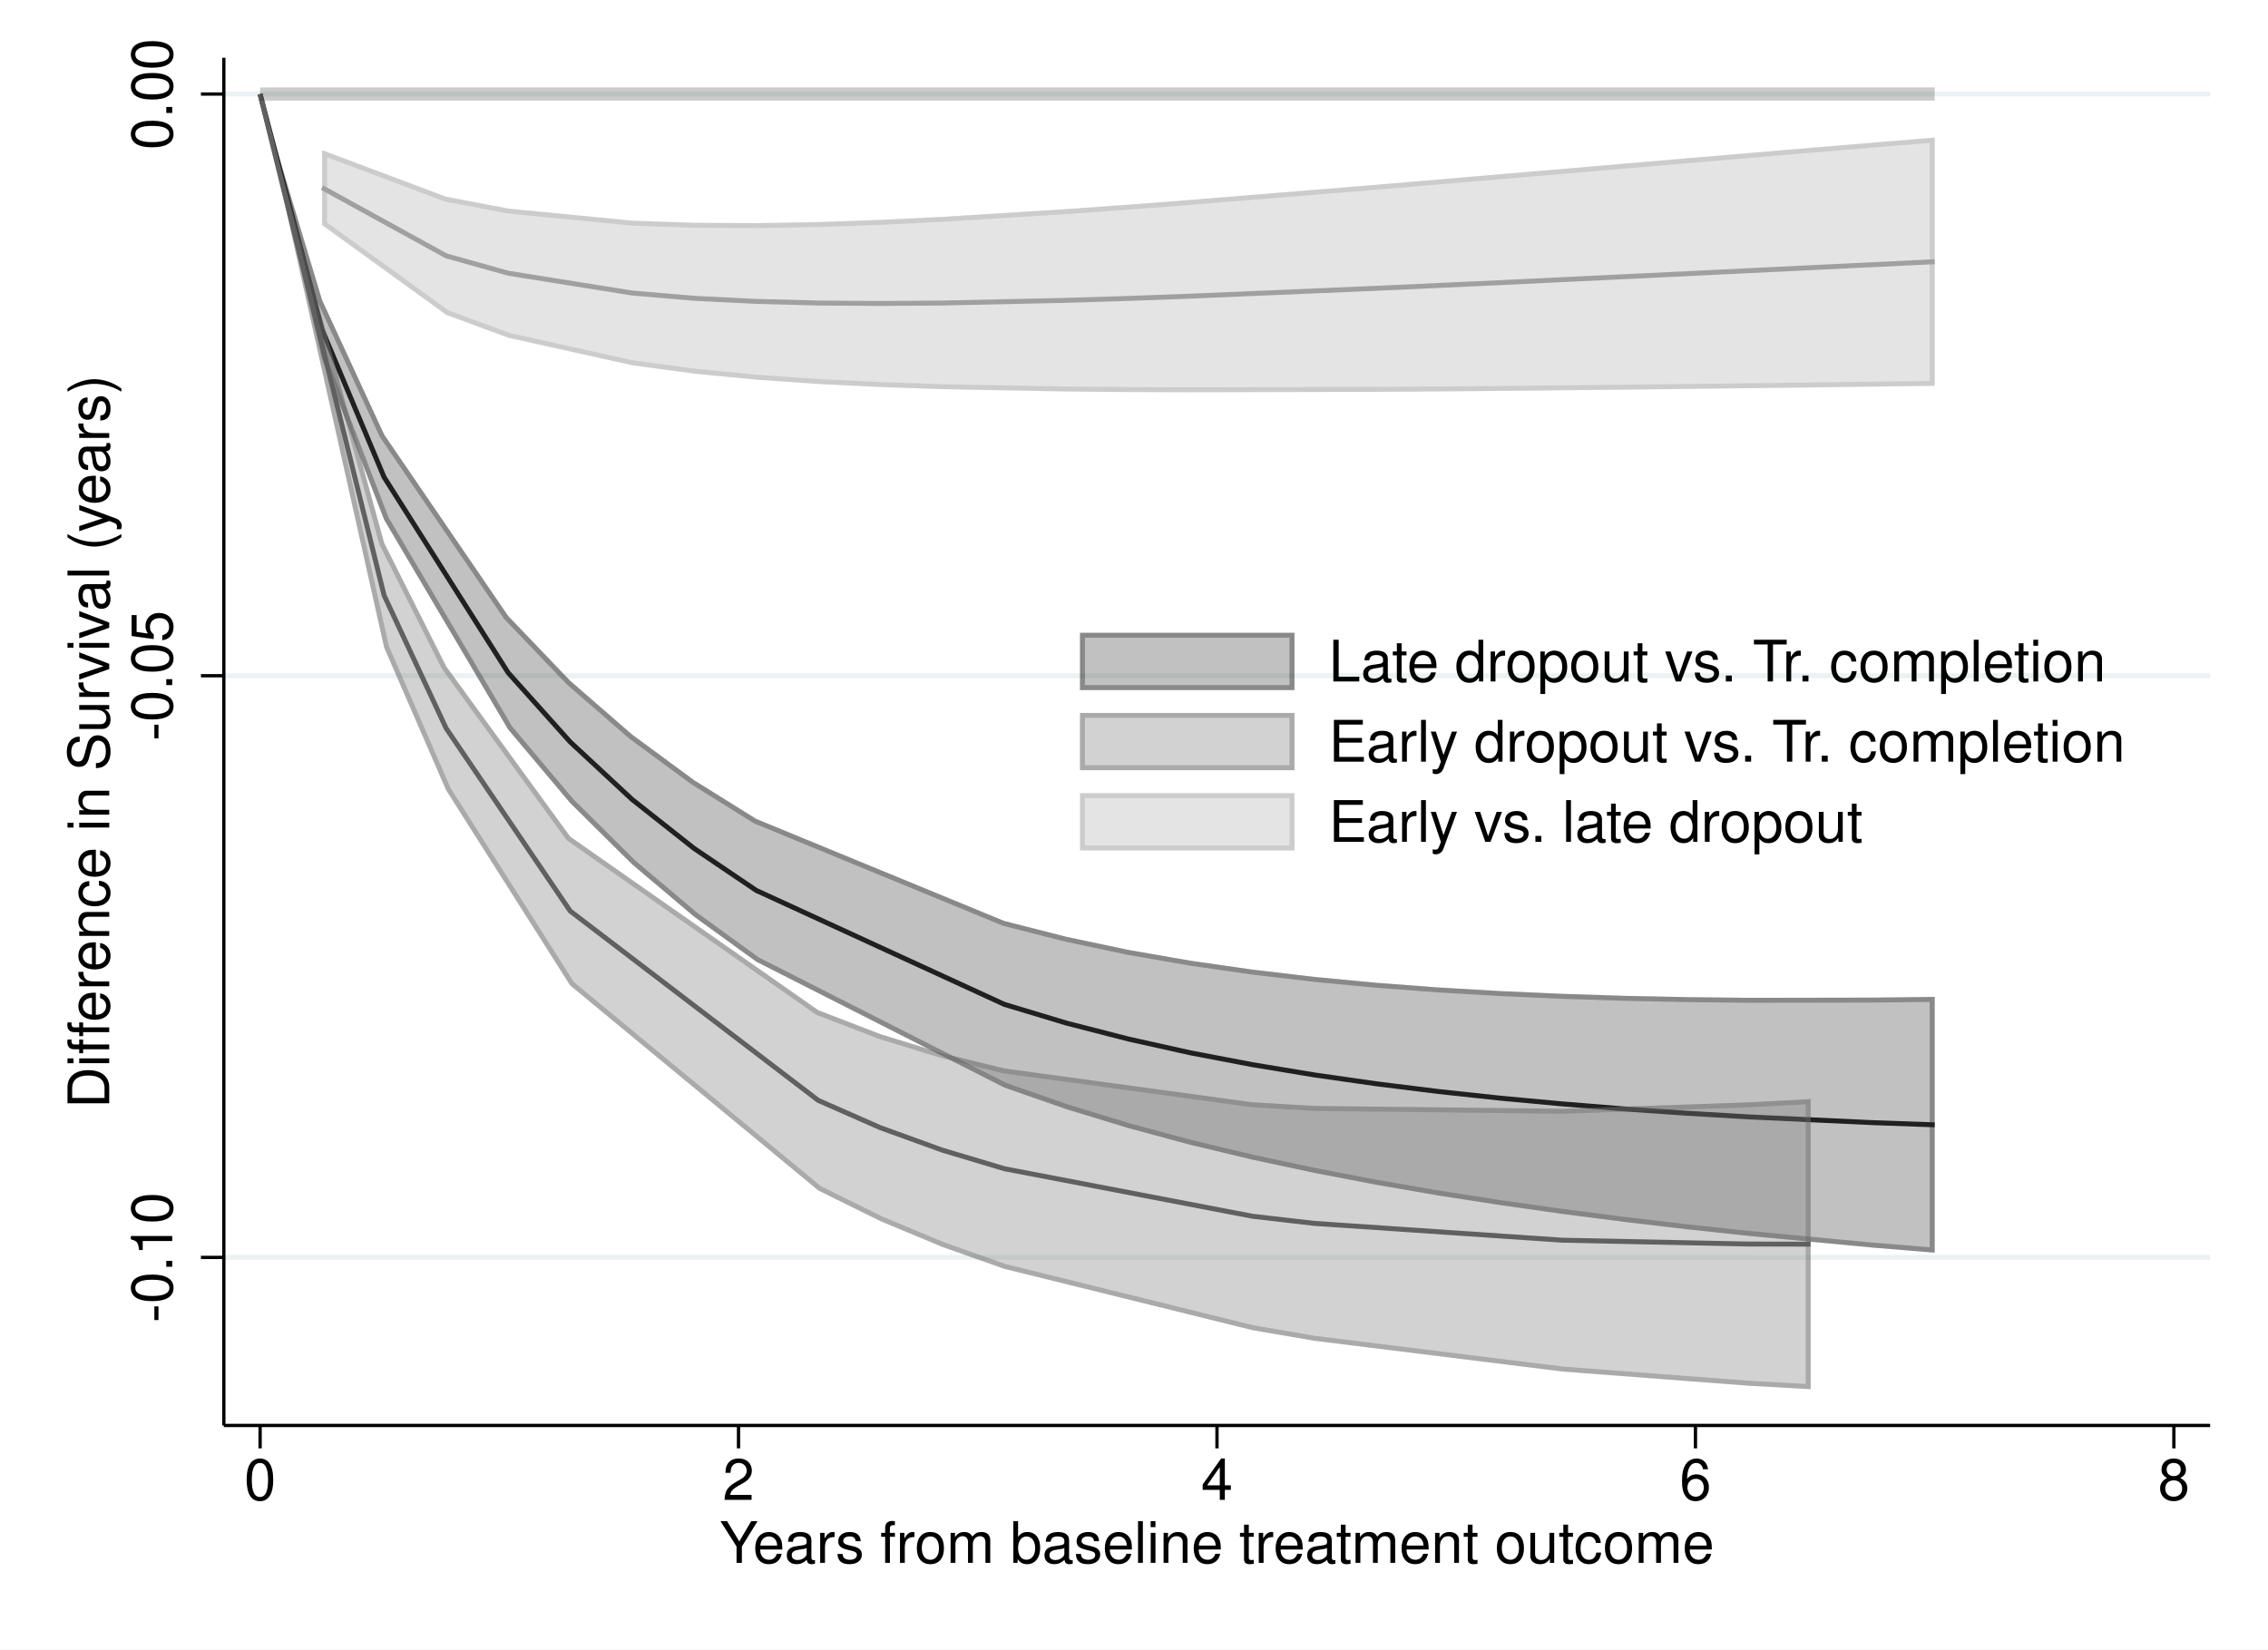
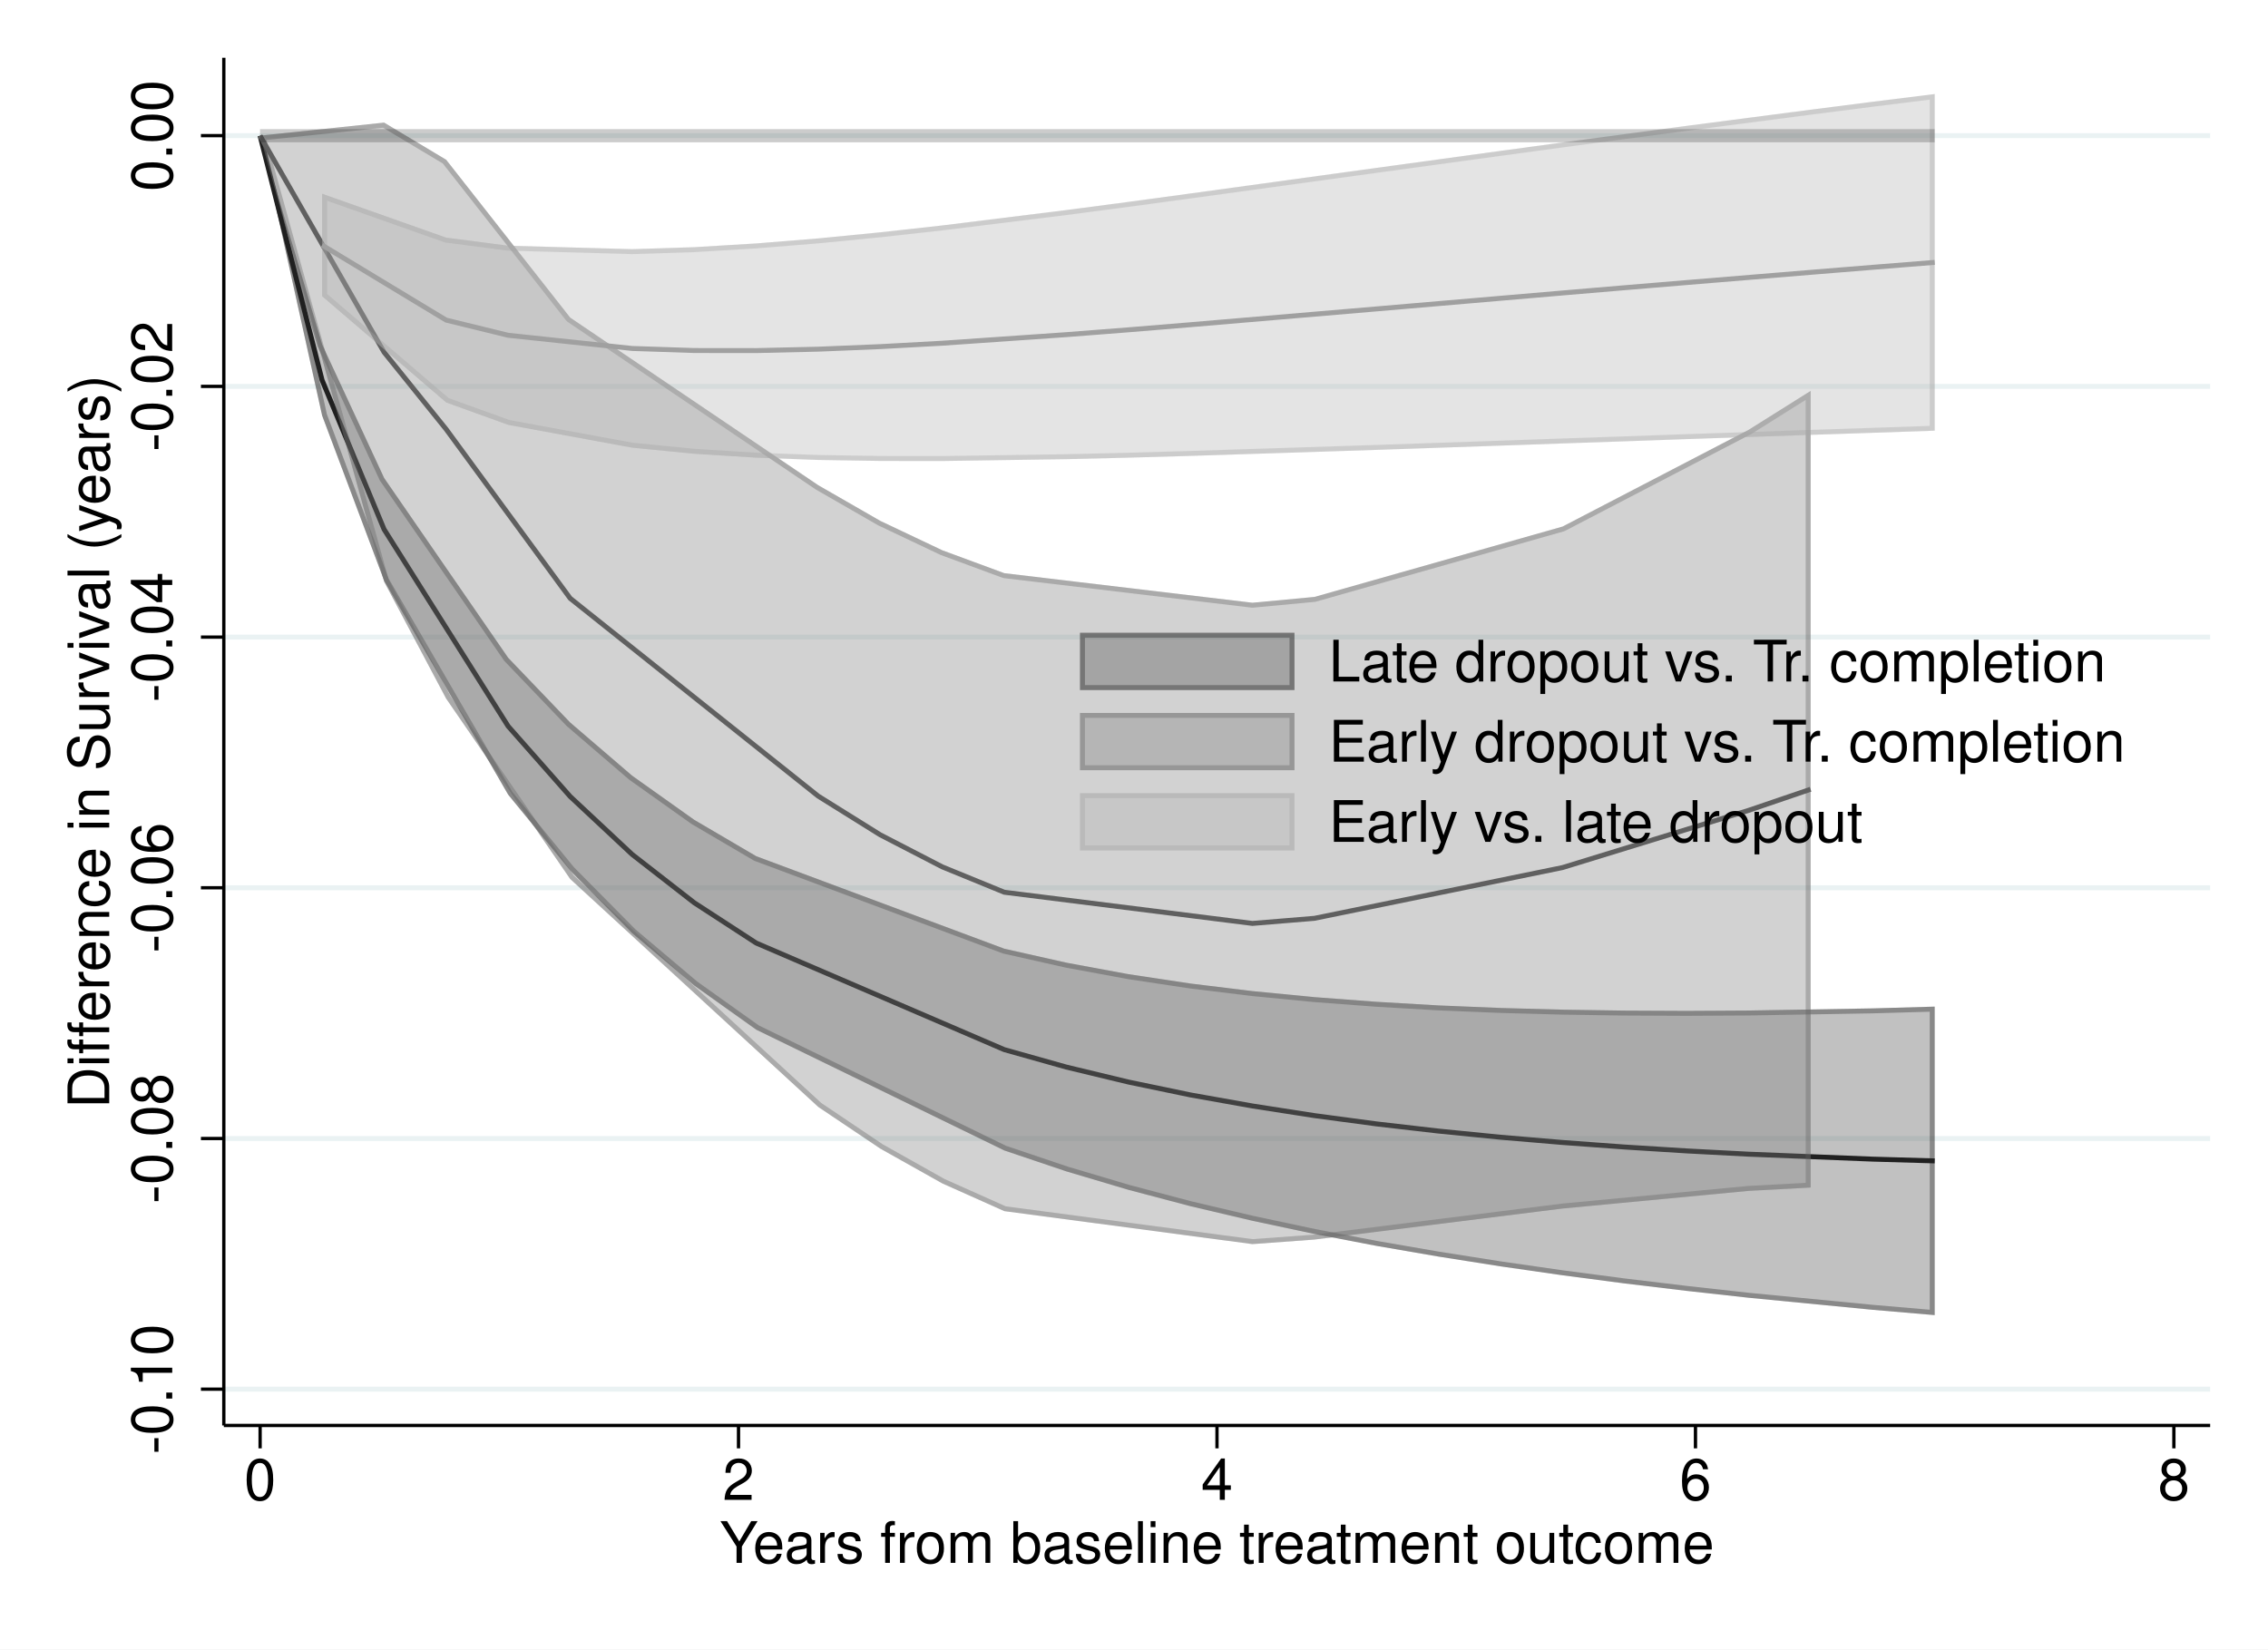
<svg xmlns="http://www.w3.org/2000/svg" xmlns:xlink="http://www.w3.org/1999/xlink" version="1.1" width="5.50in" height="4.00in" viewBox="0 0 3960 2880">
  <rect x="0" y="0" width="3960" height="2880" style="fill:#FFFFFF;stroke:none" />
  <rect x="0.00" y="0.00" width="3959.88" height="2880.00" style="fill:#FFFFFF" />
  <rect x="2.88" y="2.88" width="3954.12" height="2874.24" style="fill:none;stroke:#FFFFFF;stroke-width:5.76" />
  <rect x="390.80" y="100.86" width="3468.22" height="2388.33" style="fill:#FFFFFF" />
  <rect x="393.68" y="103.74" width="3462.46" height="2382.57" style="fill:none;stroke:#FFFFFF;stroke-width:5.76" />
-   <line x1="390.80" y1="2195.76" x2="3859.02" y2="2195.76" style="stroke:#EAF2F3;stroke-width:8.64" />
-   <line x1="390.80" y1="1179.99" x2="3859.02" y2="1179.99" style="stroke:#EAF2F3;stroke-width:8.64" />
-   <line x1="390.80" y1="164.22" x2="3859.02" y2="164.22" style="stroke:#EAF2F3;stroke-width:8.64" />
+   <line x1="390.80" y1="2425.82" x2="3859.02" y2="2425.82" style="stroke:#EAF2F3;stroke-width:8.64" />
+   <line x1="390.80" y1="1988.11" x2="3859.02" y2="1988.11" style="stroke:#EAF2F3;stroke-width:8.64" />
+   <line x1="390.80" y1="1550.26" x2="3859.02" y2="1550.26" style="stroke:#EAF2F3;stroke-width:8.64" />
+   <line x1="390.80" y1="1112.55" x2="3859.02" y2="1112.55" style="stroke:#EAF2F3;stroke-width:8.64" />
+   <line x1="390.80" y1="674.71" x2="3859.02" y2="674.71" style="stroke:#EAF2F3;stroke-width:8.64" />
+   <line x1="390.80" y1="236.86" x2="3859.02" y2="236.86" style="stroke:#EAF2F3;stroke-width:8.64" />
  <defs>
-     <path id="path_gLACKDZK" d="M454.16 164.22 L454.16 164.22 L562.44 626.94 L670.73 907.61 L887.29 1273.80 L995.57 1402.26 L1103.85 1509.43 L1212.13 1600.88 L1320.54 1679.34 L1753.66 1899.13 L1861.94 1936.87 L1970.22 1969.91 L2078.51 1999.12 L2186.79 2024.98 L2295.07 2048.13 L2403.35 2068.92 L2511.63 2087.60 L2620.03 2104.43 L2728.32 2119.78 L2836.60 2133.76 L2944.88 2146.51 L3053.16 2158.14 L3269.72 2178.56 L3378.00 2187.47 L3378.00 1740.85 L3269.72 1742.08 L3053.16 1742.45 L2944.88 1741.22 L2836.60 1738.99 L2728.32 1735.52 L2620.03 1730.70 L2511.63 1724.39 L2403.35 1716.22 L2295.07 1705.95 L2186.79 1693.20 L2078.51 1677.61 L1970.22 1658.80 L1861.94 1635.90 L1753.66 1608.31 L1320.54 1430.10 L1212.13 1362.53 L1103.85 1282.83 L995.57 1188.78 L887.29 1075.67 L670.73 758.86 L562.44 524.22 L454.16 164.22 L454.16 164.22 Z" stroke-linejoin="round" />
+     <path id="path_nZtdlWQs" d="M454.16 236.86 L454.16 236.86 L562.44 725.69 L670.73 1013.92 L887.29 1387.65 L995.57 1520.07 L1103.85 1629.47 L1212.13 1720.92 L1320.54 1798.14 L1753.66 2009.02 L1861.94 2045.53 L1970.22 2077.70 L2078.51 2106.29 L2186.79 2131.78 L2295.07 2154.80 L2403.35 2175.59 L2511.63 2194.28 L2620.03 2211.36 L2728.32 2226.95 L2836.60 2241.18 L2944.88 2254.18 L3053.16 2266.18 L3269.72 2287.22 L3378.00 2296.50 L3378.00 1757.80 L3269.72 1760.89 L3053.16 1764.61 L2944.88 1765.23 L2836.60 1764.73 L2728.32 1763.12 L2620.03 1760.15 L2511.63 1755.70 L2403.35 1749.38 L2295.07 1741.22 L2186.79 1730.70 L2078.51 1717.46 L1970.22 1701.12 L1861.94 1681.07 L1753.66 1656.69 L1320.54 1495.19 L1212.13 1431.58 L1103.85 1354.61 L995.57 1261.67 L887.29 1148.68 L670.73 834.72 L562.44 601.44 L454.16 236.86 L454.16 236.86 Z" stroke-linejoin="round" />
  </defs>
  <defs>
-     <clipPath id="clipPath_YUbCFyOV">
-       <use xlink:href="#path_gLACKDZK" />
+     <clipPath id="clipPath_xxMvZnGW">
+       <use xlink:href="#path_nZtdlWQs" />
    </clipPath>
  </defs>
-   <use xlink:href="#path_gLACKDZK" style="stroke:none;fill:#4D4D4D;fill-opacity:0.35" />
-   <use xlink:href="#path_gLACKDZK" style="fill:none;stroke:#202020;stroke-opacity:0.35;stroke-width:17.28" clip-path="url(#clipPath_YUbCFyOV)" />
-   <path d=" M454.04 164.22 L562.32 575.58 L670.60 833.23 L887.29 1174.80 L995.57 1295.58 L1103.85 1396.19 L1212.13 1481.71 L1320.41 1554.84 L1753.54 1753.84 L1861.82 1786.51 L1970.22 1814.36 L2078.51 1838.49 L2186.79 1859.15 L2295.07 1877.10 L2403.35 1892.57 L2511.63 1906.06 L2619.91 1917.69 L2728.19 1927.71 L2836.47 1936.50 L2944.76 1943.93 L3053.04 1950.36 L3269.72 1960.39 L3378.00 1964.22" stroke-linejoin="round" style="fill:none;stroke:#202020;stroke-width:8.64" />
+   <use xlink:href="#path_nZtdlWQs" style="stroke:none;fill:#4D4D4D;fill-opacity:0.35" />
+   <use xlink:href="#path_nZtdlWQs" style="fill:none;stroke:#202020;stroke-opacity:0.35;stroke-width:17.28" clip-path="url(#clipPath_xxMvZnGW)" />
+   <path d=" M454.04 236.99 L562.32 663.69 L670.60 924.32 L887.29 1268.23 L995.57 1390.87 L1103.85 1492.10 L1212.13 1576.38 L1320.41 1646.79 L1753.54 1832.92 L1861.82 1863.36 L1970.22 1889.47 L2078.51 1912.00 L2186.79 1931.30 L2295.07 1948.13 L2403.35 1962.61 L2511.63 1975.11 L2619.91 1985.88 L2728.19 1995.04 L2836.47 2002.96 L2944.76 2009.76 L3053.04 2015.46 L3269.72 2024.12 L3378.00 2027.21" stroke-linejoin="round" style="fill:none;stroke:#202020;stroke-width:8.64" />
  <defs>
-     <path id="path_oZRRyyVl" d="M454.16 164.22 L454.16 164.22 L670.73 1130.74 L779.01 1379.98 L995.57 1720.80 L1428.82 2078.82 L1537.10 2132.28 L1645.38 2177.45 L1753.66 2215.69 L2186.79 2322.74 L2295.07 2341.30 L2728.32 2395.01 L3053.16 2419.76 L3161.44 2425.82 L3161.44 1919.30 L3053.16 1924.99 L2728.32 1936.25 L2295.07 1931.30 L2186.79 1924.87 L1753.66 1865.84 L1645.38 1839.23 L1537.10 1805.82 L1428.82 1764.11 L995.57 1460.91 L779.01 1163.53 L670.73 948.08 L454.16 164.22 L454.16 164.22 Z" stroke-linejoin="round" />
+     <path id="path_zYKRIDLe" d="M454.16 236.86 L454.16 236.86 L670.73 1015.90 L779.01 1219.97 L995.57 1534.92 L1428.82 1933.04 L1537.10 2005.80 L1645.38 2066.57 L1753.66 2114.95 L2186.79 2172.50 L2295.07 2164.58 L2728.32 2110.37 L3053.16 2079.56 L3161.44 2073.74 L3161.44 682.63 L3053.16 750.57 L2728.32 919.49 L2295.07 1042.38 L2186.79 1052.53 L1753.66 1000.92 L1645.38 960.95 L1537.10 909.59 L1428.82 847.34 L995.57 554.66 L779.01 278.94 L670.73 214.09 L454.16 236.86 L454.16 236.86 Z" stroke-linejoin="round" />
  </defs>
  <defs>
-     <clipPath id="clipPath_NLGQfFhQ">
-       <use xlink:href="#path_oZRRyyVl" />
+     <clipPath id="clipPath_guBLGAyg">
+       <use xlink:href="#path_zYKRIDLe" />
    </clipPath>
  </defs>
-   <use xlink:href="#path_oZRRyyVl" style="stroke:none;fill:#808080;fill-opacity:0.35" />
-   <use xlink:href="#path_oZRRyyVl" style="fill:none;stroke:#606060;stroke-opacity:0.35;stroke-width:17.28" clip-path="url(#clipPath_NLGQfFhQ)" />
-   <path d=" M454.04 164.22 L670.60 1039.53 L779.01 1271.82 L995.57 1590.86 L1428.69 1921.53 L1536.97 1969.17 L1645.26 2008.40 L1753.54 2040.83 L2186.79 2123.86 L2295.07 2136.36 L2728.19 2165.69 L3053.04 2172.38 L3161.32 2172.62" stroke-linejoin="round" style="fill:none;stroke:#606060;stroke-width:8.64" />
+   <use xlink:href="#path_zYKRIDLe" style="stroke:none;fill:#808080;fill-opacity:0.35" />
+   <use xlink:href="#path_zYKRIDLe" style="fill:none;stroke:#606060;stroke-opacity:0.35;stroke-width:17.28" clip-path="url(#clipPath_guBLGAyg)" />
+   <path d=" M454.04 236.99 L670.60 615.06 L779.01 749.58 L995.57 1044.85 L1428.69 1390.25 L1536.97 1457.82 L1645.26 1513.76 L1753.54 1558.06 L2186.79 1612.51 L2295.07 1603.60 L2728.19 1514.99 L3053.04 1415.13 L3161.32 1378.25" stroke-linejoin="round" style="fill:none;stroke:#606060;stroke-width:8.64" />
  <defs>
-     <path id="path_UIYociUi" d="M562.44 392.92 L562.44 392.92 L779.01 549.71 L887.29 589.69 L1103.85 637.83 L1212.13 652.43 L1320.54 662.95 L1428.82 670.50 L1537.10 675.82 L1645.38 679.53 L1861.94 683.62 L1970.22 684.61 L2078.51 684.98 L2403.35 684.24 L2511.63 683.49 L2620.03 682.63 L2728.32 681.51 L2836.60 680.40 L2944.88 679.16 L3161.44 676.56 L3269.72 675.08 L3378.00 673.72 L3378.00 240.21 L3269.72 249.12 L3161.44 258.15 L2944.88 276.47 L2836.60 285.75 L2728.32 295.03 L2620.03 304.19 L2511.63 313.47 L2403.35 322.63 L2078.51 349.11 L1970.22 357.40 L1861.94 365.20 L1645.38 378.69 L1537.10 384.01 L1428.82 387.84 L1320.54 389.70 L1212.13 389.08 L1103.85 385.37 L887.29 364.21 L779.01 343.54 L562.44 262.23 L562.44 392.92 Z" stroke-linejoin="round" />
+     <path id="path_HCseTnaI" d="M562.44 517.29 L562.44 517.29 L779.01 702.80 L887.29 741.90 L1103.85 781.75 L1212.13 792.40 L1320.54 799.20 L1428.82 803.16 L1537.10 804.90 L1645.38 805.02 L1861.94 801.80 L1970.22 799.20 L2078.51 796.11 L2403.35 785.59 L2511.63 781.88 L2620.03 778.16 L2728.32 774.33 L2836.60 770.62 L2944.88 766.78 L3161.44 759.35 L3269.72 755.76 L3378.00 752.05 L3378.00 164.22 L3269.72 177.71 L3161.44 191.57 L2944.88 219.79 L2836.60 234.27 L2728.32 248.75 L2620.03 263.47 L2511.63 278.32 L2403.35 293.17 L2078.51 337.85 L1970.22 352.57 L1861.94 366.81 L1645.38 393.66 L1537.10 405.67 L1428.82 416.31 L1320.54 425.09 L1212.13 431.65 L1103.85 435.12 L887.29 429.05 L779.01 414.95 L562.44 338.34 L562.44 517.29 Z" stroke-linejoin="round" />
  </defs>
  <defs>
-     <clipPath id="clipPath_BMBXPZLg">
-       <use xlink:href="#path_UIYociUi" />
+     <clipPath id="clipPath_QTRVmWRr">
+       <use xlink:href="#path_HCseTnaI" />
    </clipPath>
  </defs>
-   <use xlink:href="#path_UIYociUi" style="stroke:none;fill:#B3B3B3;fill-opacity:0.35" />
-   <use xlink:href="#path_UIYociUi" style="fill:none;stroke:#A0A0A0;stroke-opacity:0.35;stroke-width:17.28" clip-path="url(#clipPath_BMBXPZLg)" />
-   <path d=" M562.32 327.58 L779.01 446.75 L887.29 477.07 L1103.85 511.72 L1212.13 520.88 L1320.41 526.33 L1428.69 529.17 L1536.97 529.91 L1645.26 529.17 L1861.82 524.47 L1970.22 521.13 L2078.51 517.17 L2403.35 503.43 L2511.63 498.48 L2619.91 493.53 L2728.19 488.33 L2836.47 483.14 L2944.76 477.94 L3161.32 467.42 L3269.72 462.22 L3378.00 457.02" stroke-linejoin="round" style="fill:none;stroke:#A0A0A0;stroke-width:8.64" />
-   <path d=" M454.04 164.22 L562.32 164.22 L670.60 164.22 L779.01 164.22 L887.29 164.22 L995.57 164.22 L1103.85 164.22 L1212.13 164.22 L1320.41 164.22 L1428.69 164.22 L1536.97 164.22 L1645.26 164.22 L1753.54 164.22 L1861.82 164.22 L1970.22 164.22 L2078.51 164.22 L2186.79 164.22 L2295.07 164.22 L2403.35 164.22 L2511.63 164.22 L2619.91 164.22 L2728.19 164.22 L2836.47 164.22 L2944.76 164.22 L3053.04 164.22 L3161.32 164.22 L3269.72 164.22 L3378.00 164.22" stroke-linejoin="round" style="fill:none;stroke:#000000;stroke-opacity:0.20;stroke-width:23.04" />
+   <use xlink:href="#path_HCseTnaI" style="stroke:none;fill:#B3B3B3;fill-opacity:0.35" />
+   <use xlink:href="#path_HCseTnaI" style="fill:none;stroke:#A0A0A0;stroke-opacity:0.35;stroke-width:17.28" clip-path="url(#clipPath_QTRVmWRr)" />
+   <path d=" M562.32 427.94 L779.01 559.00 L887.29 585.48 L1103.85 608.50 L1212.13 612.09 L1320.41 612.21 L1428.69 609.74 L1536.97 605.28 L1645.26 599.34 L1861.82 584.37 L1970.22 575.95 L2078.51 567.04 L2403.35 539.44 L2511.63 530.16 L2619.91 520.88 L2728.19 511.60 L2836.47 502.44 L2944.76 493.41 L3161.32 475.59 L3269.72 466.80 L3378.00 458.14" stroke-linejoin="round" style="fill:none;stroke:#A0A0A0;stroke-width:8.64" />
+   <path d=" M454.04 236.99 L562.32 236.99 L670.60 236.99 L779.01 236.99 L887.29 236.99 L995.57 236.99 L1103.85 236.99 L1212.13 236.99 L1320.41 236.99 L1428.69 236.99 L1536.97 236.99 L1645.26 236.99 L1753.54 236.99 L1861.82 236.99 L1970.22 236.99 L2078.51 236.99 L2186.79 236.99 L2295.07 236.99 L2403.35 236.99 L2511.63 236.99 L2619.91 236.99 L2728.19 236.99 L2836.47 236.99 L2944.76 236.99 L3053.04 236.99 L3161.32 236.99 L3269.72 236.99 L3378.00 236.99" stroke-linejoin="round" style="fill:none;stroke:#000000;stroke-opacity:0.20;stroke-width:23.04" />
  <line x1="390.80" y1="2489.19" x2="390.80" y2="100.86" style="stroke:#000000;stroke-width:5.76" />
-   <line x1="390.80" y1="2195.76" x2="350.83" y2="2195.76" style="stroke:#000000;stroke-width:5.76" />
-   <text x="300.72" y="2195.76" style="font-family:'Helvetica';font-size:99.99px;fill:#000000" transform="rotate(-90 300.72,2195.76)" text-anchor="middle">-0.10</text>
-   <line x1="390.80" y1="1179.99" x2="350.83" y2="1179.99" style="stroke:#000000;stroke-width:5.76" />
-   <text x="300.72" y="1179.99" style="font-family:'Helvetica';font-size:99.99px;fill:#000000" transform="rotate(-90 300.72,1179.99)" text-anchor="middle">-0.05</text>
-   <line x1="390.80" y1="164.22" x2="350.83" y2="164.22" style="stroke:#000000;stroke-width:5.76" />
-   <text x="300.72" y="164.22" style="font-family:'Helvetica';font-size:99.99px;fill:#000000" transform="rotate(-90 300.72,164.22)" text-anchor="middle">0.00</text>
+   <line x1="390.80" y1="2425.82" x2="350.83" y2="2425.82" style="stroke:#000000;stroke-width:5.76" />
+   <text x="300.72" y="2425.82" style="font-family:'Helvetica';font-size:99.99px;fill:#000000" transform="rotate(-90 300.72,2425.82)" text-anchor="middle">-0.10</text>
+   <line x1="390.80" y1="1988.11" x2="350.83" y2="1988.11" style="stroke:#000000;stroke-width:5.76" />
+   <text x="300.72" y="1988.11" style="font-family:'Helvetica';font-size:99.99px;fill:#000000" transform="rotate(-90 300.72,1988.11)" text-anchor="middle">-0.08</text>
+   <line x1="390.80" y1="1550.26" x2="350.83" y2="1550.26" style="stroke:#000000;stroke-width:5.76" />
+   <text x="300.72" y="1550.26" style="font-family:'Helvetica';font-size:99.99px;fill:#000000" transform="rotate(-90 300.72,1550.26)" text-anchor="middle">-0.06</text>
+   <line x1="390.80" y1="1112.55" x2="350.83" y2="1112.55" style="stroke:#000000;stroke-width:5.76" />
+   <text x="300.72" y="1112.55" style="font-family:'Helvetica';font-size:99.99px;fill:#000000" transform="rotate(-90 300.72,1112.55)" text-anchor="middle">-0.04</text>
+   <line x1="390.80" y1="674.71" x2="350.83" y2="674.71" style="stroke:#000000;stroke-width:5.76" />
+   <text x="300.72" y="674.71" style="font-family:'Helvetica';font-size:99.99px;fill:#000000" transform="rotate(-90 300.72,674.71)" text-anchor="middle">-0.02</text>
+   <line x1="390.80" y1="236.86" x2="350.83" y2="236.86" style="stroke:#000000;stroke-width:5.76" />
+   <text x="300.72" y="236.86" style="font-family:'Helvetica';font-size:99.99px;fill:#000000" transform="rotate(-90 300.72,236.86)" text-anchor="middle">0.00</text>
  <text x="190.71" y="1294.96" style="font-family:'Helvetica';font-size:99.99px;fill:#000000" transform="rotate(-90 190.71,1294.96)" text-anchor="middle">Difference in Survival (years)</text>
  <line x1="390.80" y1="2489.19" x2="3859.02" y2="2489.19" style="stroke:#000000;stroke-width:5.76" />
  <line x1="454.16" y1="2489.19" x2="454.16" y2="2529.16" style="stroke:#000000;stroke-width:5.76" />
  <text x="454.16" y="2619.14" style="font-family:'Helvetica';font-size:99.99px;fill:#000000" text-anchor="middle">0</text>
  <line x1="1289.47" y1="2489.19" x2="1289.47" y2="2529.16" style="stroke:#000000;stroke-width:5.76" />
  <text x="1289.47" y="2619.14" style="font-family:'Helvetica';font-size:99.99px;fill:#000000" text-anchor="middle">2</text>
  <line x1="2124.91" y1="2489.19" x2="2124.91" y2="2529.16" style="stroke:#000000;stroke-width:5.76" />
  <text x="2124.91" y="2619.14" style="font-family:'Helvetica';font-size:99.99px;fill:#000000" text-anchor="middle">4</text>
  <line x1="2960.35" y1="2489.19" x2="2960.35" y2="2529.16" style="stroke:#000000;stroke-width:5.76" />
  <text x="2960.35" y="2619.14" style="font-family:'Helvetica';font-size:99.99px;fill:#000000" text-anchor="middle">6</text>
  <line x1="3795.66" y1="2489.19" x2="3795.66" y2="2529.16" style="stroke:#000000;stroke-width:5.76" />
  <text x="3795.66" y="2619.14" style="font-family:'Helvetica';font-size:99.99px;fill:#000000" text-anchor="middle">8</text>
  <text x="2124.91" y="2729.16" style="font-family:'Helvetica';font-size:99.99px;fill:#000000" text-anchor="middle">Years from baseline treatment outcome</text>
  <rect x="1885.70" y="1105.00" width="374.47" height="99.99" style="fill:#4D4D4D;fill-opacity:0.35" />
  <rect x="1890.02" y="1109.32" width="365.83" height="91.35" style="fill:none;stroke:#202020;stroke-opacity:0.35;stroke-width:8.64" />
  <rect x="1885.70" y="1244.96" width="374.47" height="99.99" style="fill:#808080;fill-opacity:0.35" />
  <rect x="1890.02" y="1249.28" width="365.83" height="91.35" style="fill:none;stroke:#606060;stroke-opacity:0.35;stroke-width:8.64" />
  <rect x="1885.70" y="1385.05" width="374.47" height="99.99" style="fill:#B3B3B3;fill-opacity:0.35" />
  <rect x="1890.02" y="1389.37" width="365.83" height="91.35" style="fill:none;stroke:#A0A0A0;stroke-opacity:0.35;stroke-width:8.64" />
  <text x="2320.07" y="1190.02" style="font-family:'Helvetica';font-size:99.99px;fill:#000000">Late dropout vs. Tr. completion</text>
  <text x="2320.07" y="1329.99" style="font-family:'Helvetica';font-size:99.99px;fill:#000000">Early dropout vs. Tr. completion</text>
  <text x="2320.07" y="1470.08" style="font-family:'Helvetica';font-size:99.99px;fill:#000000">Early vs. late dropout</text>
</svg>
